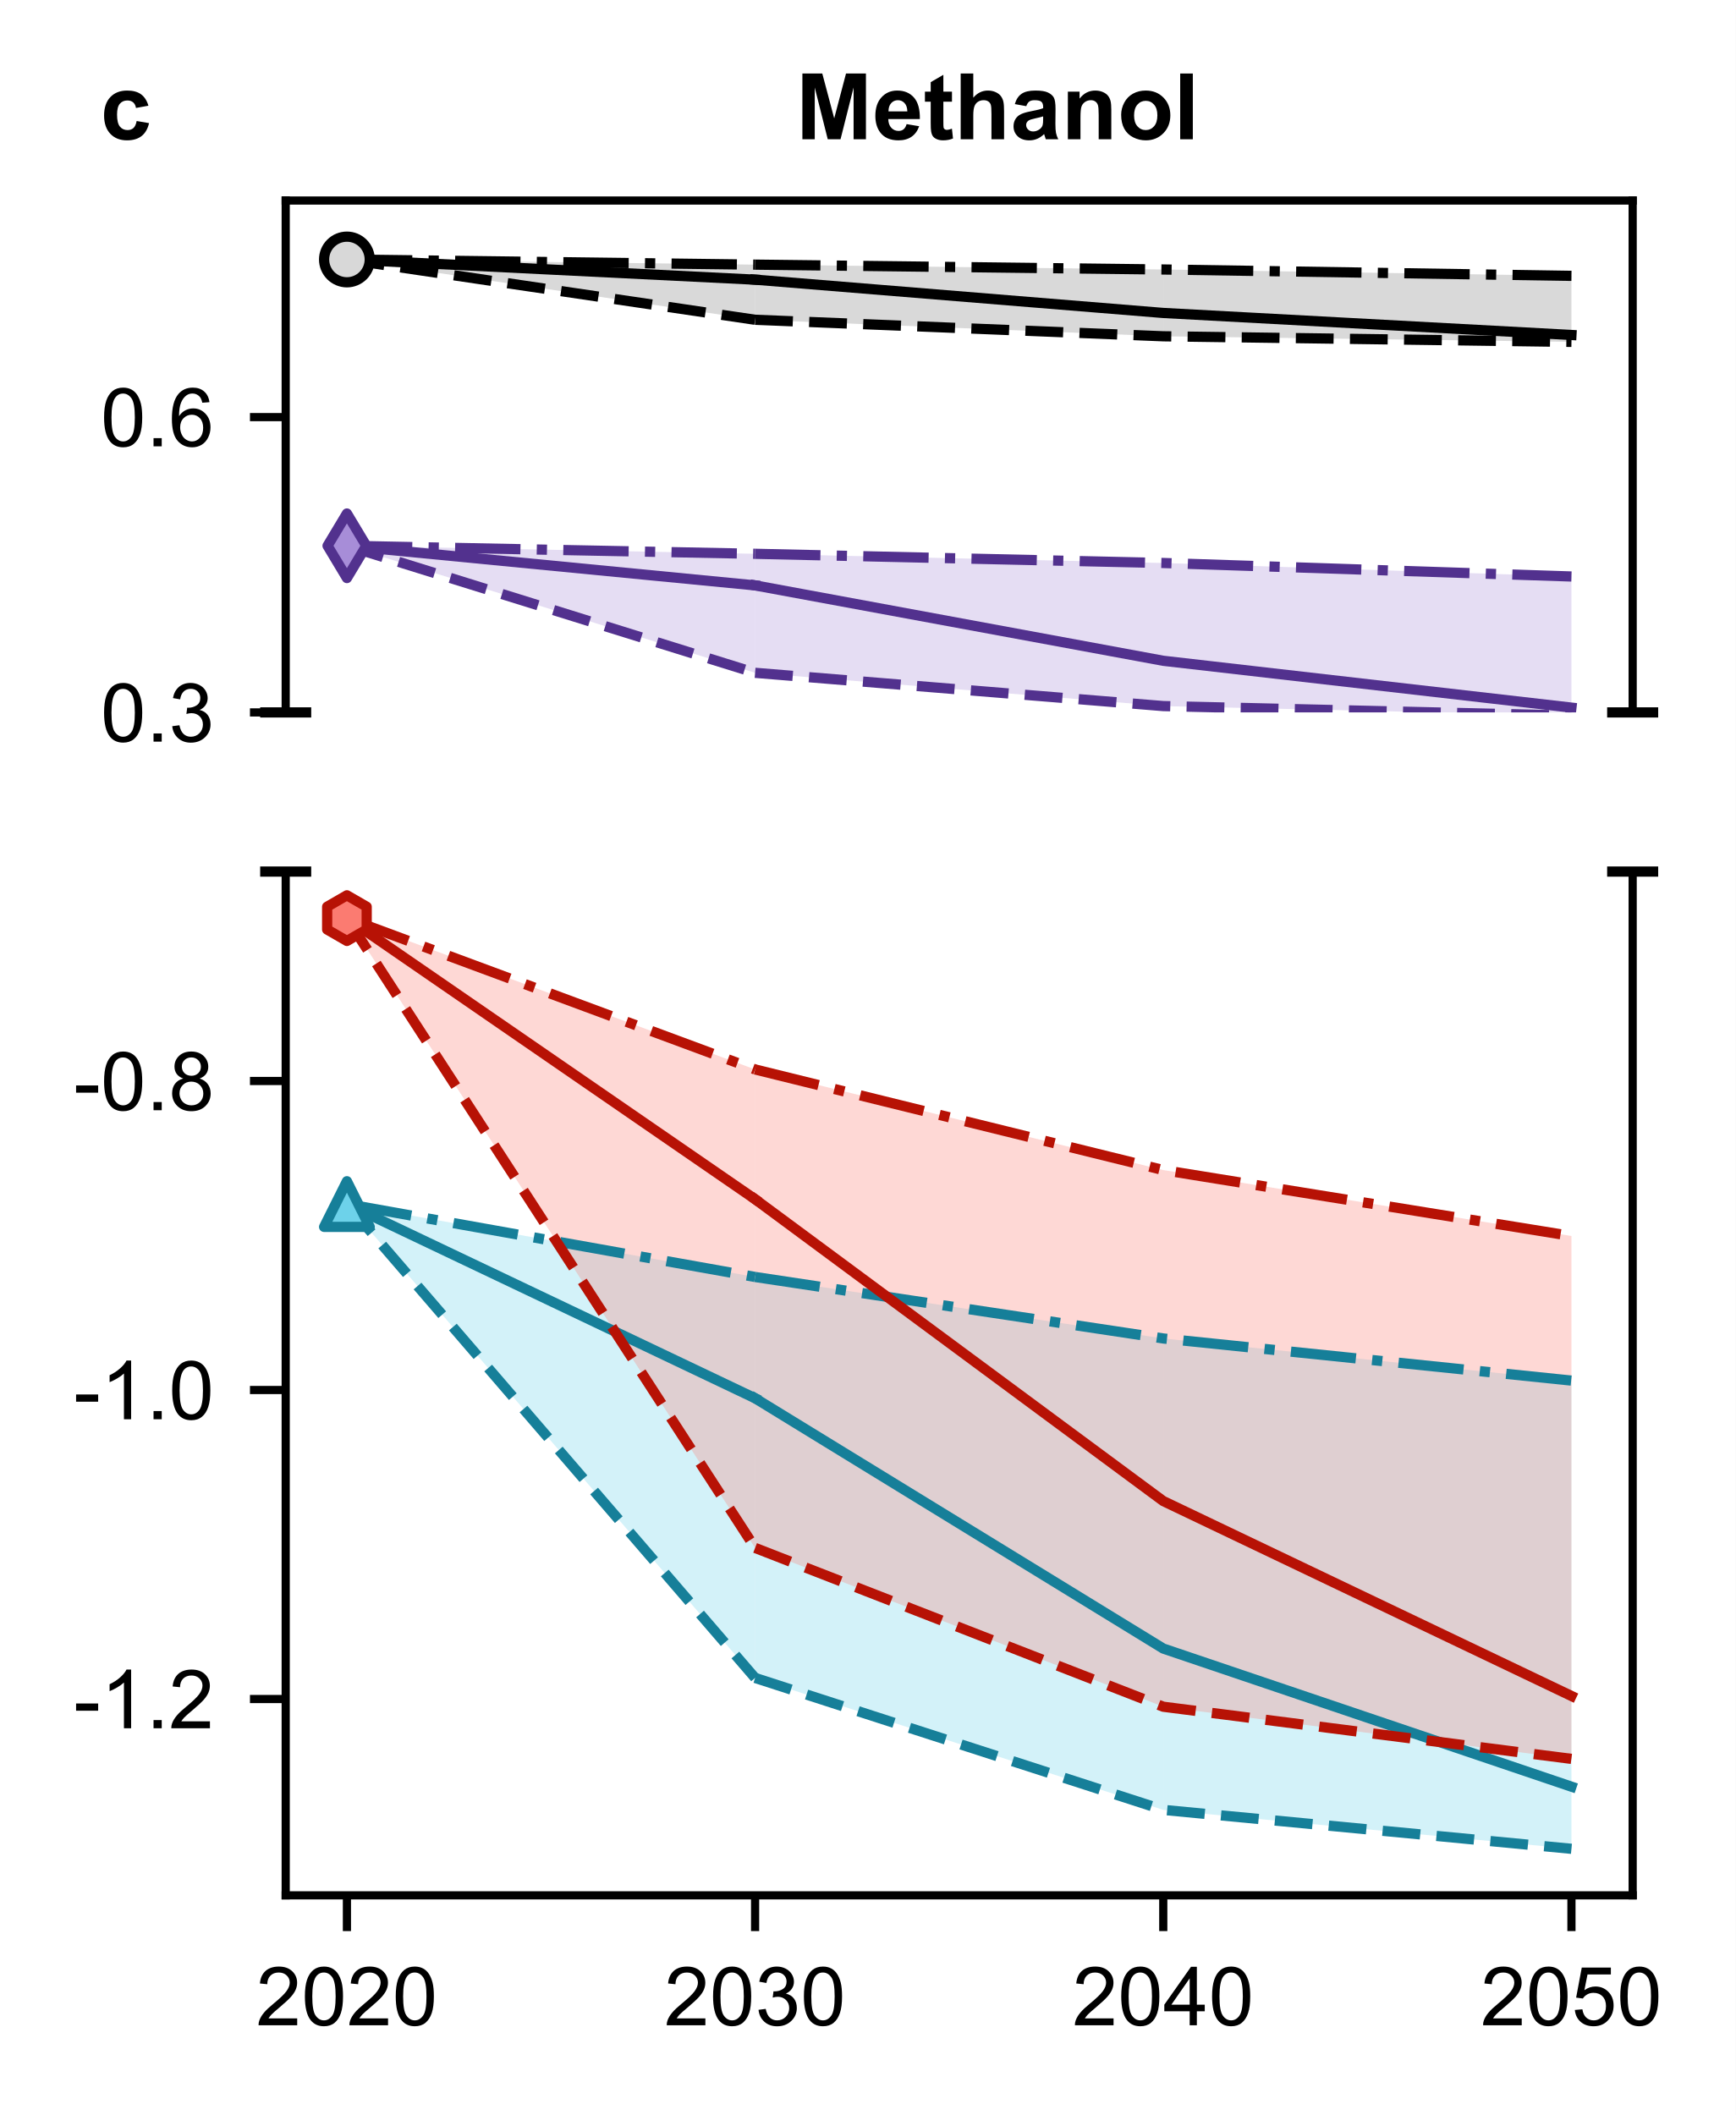
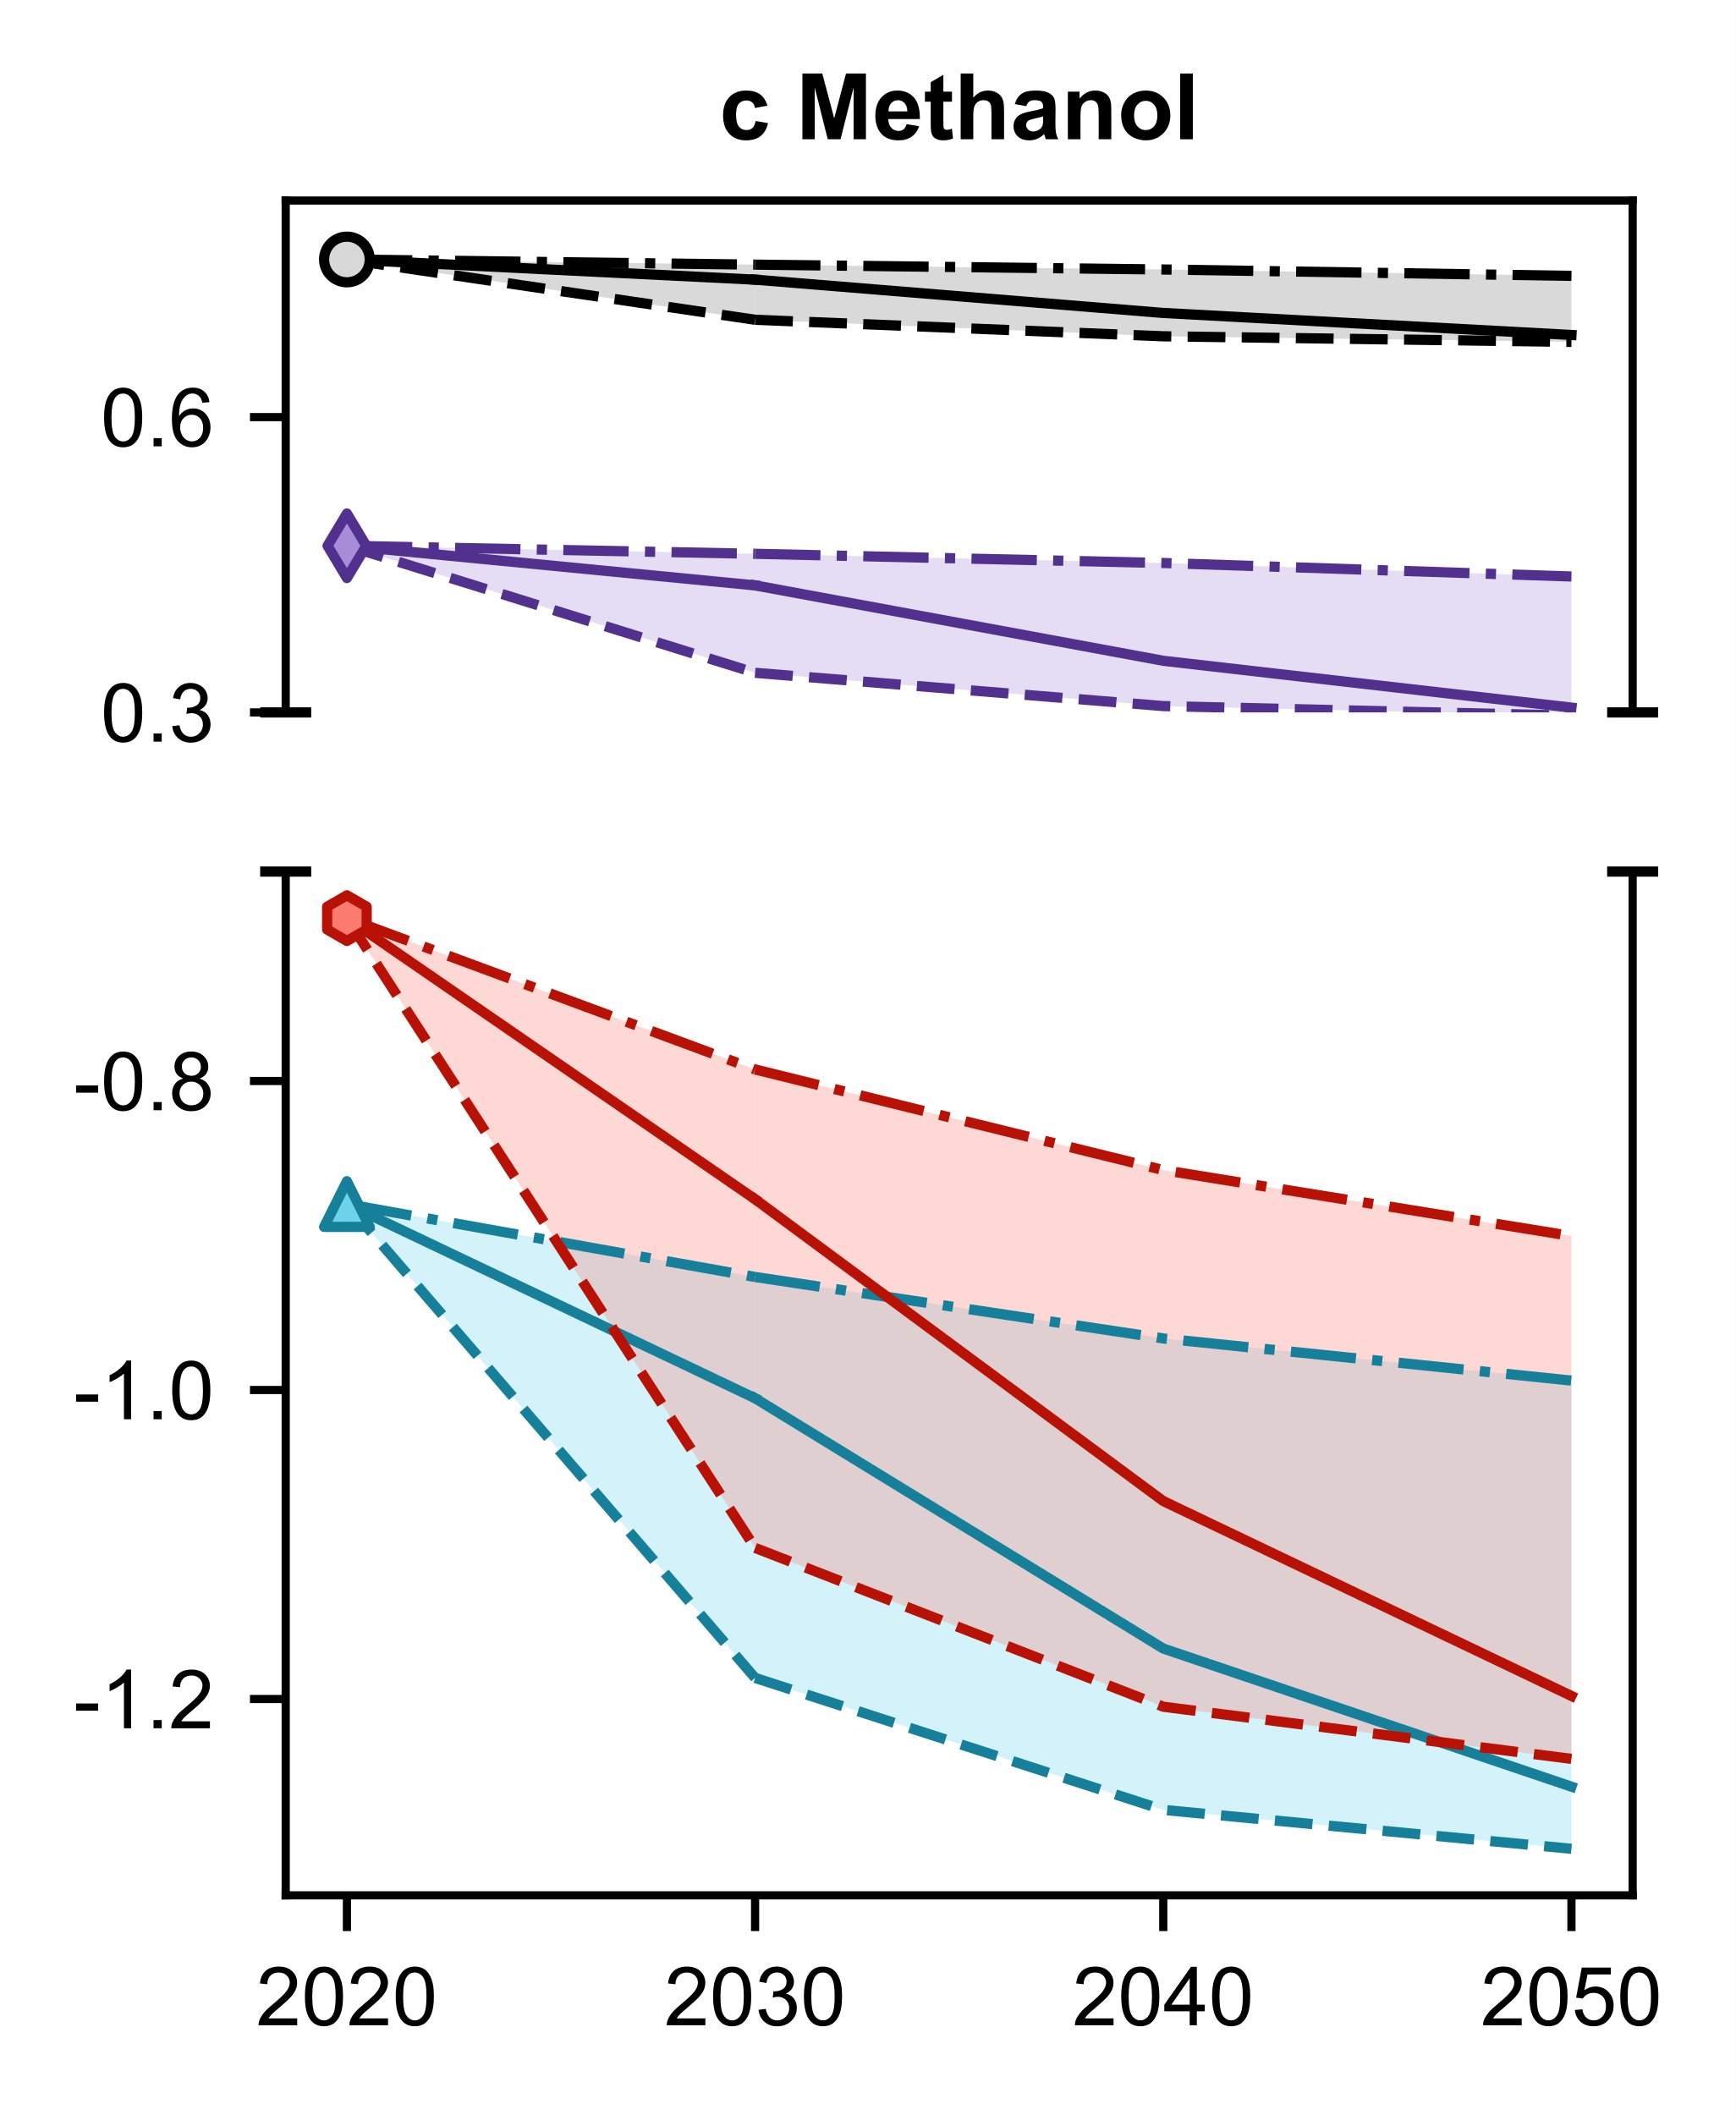
- <svg xmlns="http://www.w3.org/2000/svg" xmlns:xlink="http://www.w3.org/1999/xlink" width="170.022pt" height="207.167pt" viewBox="0 0 170.022 207.167" version="1.1" id="svg4672">
-   <defs id="defs4253">
-     <style type="text/css" id="style4251">*{stroke-linejoin: round; stroke-linecap: butt}</style>
+ <svg xmlns="http://www.w3.org/2000/svg" xmlns:xlink="http://www.w3.org/1999/xlink" width="170.022pt" height="207.167pt" viewBox="0 0 170.022 207.167" version="1.1">
+   <defs>
+     <style type="text/css">*{stroke-linejoin: round; stroke-linecap: butt}</style>
  </defs>
  <g id="figure_1">
    <g id="patch_1">
-       <path d="M 0 207.167  L 170.022 207.167  L 170.022 0  L 0 0  z " style="fill: #ffffff" id="path4255" />
+       <path d="M 0 207.167  L 170.022 207.167  L 170.022 0  L 0 0  z " style="fill: #ffffff" />
    </g>
    <g id="axes_1">
      <g id="patch_2">
-         <path d="M 27.984 69.781  L 159.921 69.781  L 159.921 19.642  L 27.984 19.642  z " style="fill: #ffffff" id="path4258" />
+         <path d="M 27.984 69.781  L 159.921 69.781  L 159.921 19.642  L 27.984 19.642  z " style="fill: #ffffff" />
      </g>
      <g id="patch_3">
-         <path d="M 33.981 25.416  L 73.962 31.322  L 73.962 25.921  z " clip-path="url(#p2c40d3bf01)" style="fill: #808080; opacity: 0.3" id="path4261" />
+         <path d="M 33.981 25.416  L 73.962 31.322  L 73.962 25.921  z " clip-path="url(#p95adf87320)" style="fill: #808080; opacity: 0.3" />
      </g>
      <g id="patch_4">
-         <path d="M 73.962 31.322  L 113.943 32.94  L 113.943 26.397  L 73.962 25.921  z " clip-path="url(#p2c40d3bf01)" style="fill: #808080; opacity: 0.3" id="path4264" />
+         <path d="M 73.962 31.322  L 113.943 32.94  L 113.943 26.397  L 73.962 25.921  z " clip-path="url(#p95adf87320)" style="fill: #808080; opacity: 0.3" />
      </g>
      <g id="patch_5">
-         <path d="M 113.943 32.94  L 153.924 33.489  L 153.924 27.02  L 113.943 26.397  z " clip-path="url(#p2c40d3bf01)" style="fill: #808080; opacity: 0.3" id="path4267" />
+         <path d="M 113.943 32.94  L 153.924 33.489  L 153.924 27.02  L 113.943 26.397  z " clip-path="url(#p95adf87320)" style="fill: #808080; opacity: 0.3" />
      </g>
      <g id="patch_6">
-         <path d="M 33.981 53.46  L 73.962 65.903  L 73.962 54.245  z " clip-path="url(#p2c40d3bf01)" style="fill: #a78dd8; opacity: 0.3" id="path4270" />
+         <path d="M 33.981 53.46  L 73.962 65.903  L 73.962 54.245  z " clip-path="url(#p95adf87320)" style="fill: #a78dd8; opacity: 0.3" />
      </g>
      <g id="patch_7">
-         <path d="M 73.962 65.903  L 113.943 69.161  L 113.943 55.146  L 73.962 54.245  z " clip-path="url(#p2c40d3bf01)" style="fill: #a78dd8; opacity: 0.3" id="path4273" />
+         <path d="M 73.962 65.903  L 113.943 69.161  L 113.943 55.146  L 73.962 54.245  z " clip-path="url(#p95adf87320)" style="fill: #a78dd8; opacity: 0.3" />
      </g>
      <g id="patch_8">
-         <path d="M 113.943 69.161  L 153.924 70.094  L 153.924 56.468  L 113.943 55.146  z " clip-path="url(#p2c40d3bf01)" style="fill: #a78dd8; opacity: 0.3" id="path4276" />
+         <path d="M 113.943 69.161  L 153.924 70.094  L 153.924 56.468  L 113.943 55.146  z " clip-path="url(#p95adf87320)" style="fill: #a78dd8; opacity: 0.3" />
      </g>
      <g id="line2d_1">
-         <path d="M 33.981 25.416  L 73.962 27.393  " clip-path="url(#p2c40d3bf01)" style="fill: none; stroke: #000000; stroke-linecap: square" id="path4279" />
+         <path d="M 33.981 25.416  L 73.962 27.393  " clip-path="url(#p95adf87320)" style="fill: none; stroke: #000000; stroke-linecap: square" />
      </g>
      <g id="line2d_2">
-         <path d="M 73.962 27.393  L 113.943 30.655  L 153.924 32.812  " clip-path="url(#p2c40d3bf01)" style="fill: none; stroke: #000000; stroke-linecap: square" id="path4282" />
+         <path d="M 73.962 27.393  L 113.943 30.655  L 153.924 32.812  " clip-path="url(#p95adf87320)" style="fill: none; stroke: #000000; stroke-linecap: square" />
      </g>
      <g id="line2d_3">
-         <path d="M 33.981 25.416  L 73.962 31.322  " clip-path="url(#p2c40d3bf01)" style="fill: none; stroke-dasharray: 3.7,1.6; stroke-dashoffset: 0; stroke: #000000" id="path4285" />
+         <path d="M 33.981 25.416  L 73.962 31.322  " clip-path="url(#p95adf87320)" style="fill: none; stroke-dasharray: 3.7,1.6; stroke-dashoffset: 0; stroke: #000000" />
      </g>
      <g id="line2d_4">
-         <path d="M 73.962 31.322  L 113.943 32.94  L 153.924 33.489  " clip-path="url(#p2c40d3bf01)" style="fill: none; stroke-dasharray: 3.7,1.6; stroke-dashoffset: 0; stroke: #000000" id="path4288" />
+         <path d="M 73.962 31.322  L 113.943 32.94  L 153.924 33.489  " clip-path="url(#p95adf87320)" style="fill: none; stroke-dasharray: 3.7,1.6; stroke-dashoffset: 0; stroke: #000000" />
      </g>
      <g id="line2d_5">
-         <path d="M 33.981 25.416  L 73.962 25.921  " clip-path="url(#p2c40d3bf01)" style="fill: none; stroke-dasharray: 6.4,1.6,1,1.6; stroke-dashoffset: 0; stroke: #000000" id="path4291" />
+         <path d="M 33.981 25.416  L 73.962 25.921  " clip-path="url(#p95adf87320)" style="fill: none; stroke-dasharray: 6.4,1.6,1,1.6; stroke-dashoffset: 0; stroke: #000000" />
      </g>
      <g id="line2d_6">
-         <path d="M 73.962 25.921  L 113.943 26.397  L 153.924 27.02  " clip-path="url(#p2c40d3bf01)" style="fill: none; stroke-dasharray: 6.4,1.6,1,1.6; stroke-dashoffset: 0; stroke: #000000" id="path4294" />
+         <path d="M 73.962 25.921  L 113.943 26.397  L 153.924 27.02  " clip-path="url(#p95adf87320)" style="fill: none; stroke-dasharray: 6.4,1.6,1,1.6; stroke-dashoffset: 0; stroke: #000000" />
      </g>
      <g id="line2d_7">
-         <path d="M 33.981 53.46  L 73.962 57.339  " clip-path="url(#p2c40d3bf01)" style="fill: none; stroke: #52318e; stroke-linecap: square" id="path4297" />
+         <path d="M 33.981 53.46  L 73.962 57.339  " clip-path="url(#p95adf87320)" style="fill: none; stroke: #52318e; stroke-linecap: square" />
      </g>
      <g id="line2d_8">
-         <path d="M 73.962 57.339  L 113.943 64.725  L 153.924 69.312  " clip-path="url(#p2c40d3bf01)" style="fill: none; stroke: #52318e; stroke-linecap: square" id="path4300" />
+         <path d="M 73.962 57.339  L 113.943 64.725  L 153.924 69.312  " clip-path="url(#p95adf87320)" style="fill: none; stroke: #52318e; stroke-linecap: square" />
      </g>
      <g id="line2d_9">
-         <path d="M 33.981 53.46  L 73.962 65.903  " clip-path="url(#p2c40d3bf01)" style="fill: none; stroke-dasharray: 3.7,1.6; stroke-dashoffset: 0; stroke: #52318e" id="path4303" />
+         <path d="M 33.981 53.46  L 73.962 65.903  " clip-path="url(#p95adf87320)" style="fill: none; stroke-dasharray: 3.7,1.6; stroke-dashoffset: 0; stroke: #52318e" />
      </g>
      <g id="line2d_10">
-         <path d="M 73.962 65.903  L 113.943 69.161  L 153.924 70.094  " clip-path="url(#p2c40d3bf01)" style="fill: none; stroke-dasharray: 3.7,1.6; stroke-dashoffset: 0; stroke: #52318e" id="path4306" />
+         <path d="M 73.962 65.903  L 113.943 69.161  L 153.924 70.094  " clip-path="url(#p95adf87320)" style="fill: none; stroke-dasharray: 3.7,1.6; stroke-dashoffset: 0; stroke: #52318e" />
      </g>
      <g id="line2d_11">
-         <path d="M 33.981 53.46  L 73.962 54.245  " clip-path="url(#p2c40d3bf01)" style="fill: none; stroke-dasharray: 6.4,1.6,1,1.6; stroke-dashoffset: 0; stroke: #52318e" id="path4309" />
+         <path d="M 33.981 53.46  L 73.962 54.245  " clip-path="url(#p95adf87320)" style="fill: none; stroke-dasharray: 6.4,1.6,1,1.6; stroke-dashoffset: 0; stroke: #52318e" />
      </g>
      <g id="line2d_12">
-         <path d="M 73.962 54.245  L 113.943 55.146  L 153.924 56.468  " clip-path="url(#p2c40d3bf01)" style="fill: none; stroke-dasharray: 6.4,1.6,1,1.6; stroke-dashoffset: 0; stroke: #52318e" id="path4312" />
+         <path d="M 73.962 54.245  L 113.943 55.146  L 153.924 56.468  " clip-path="url(#p95adf87320)" style="fill: none; stroke-dasharray: 6.4,1.6,1,1.6; stroke-dashoffset: 0; stroke: #52318e" />
      </g>
      <g id="matplotlib.axis_1">
        <g id="xtick_1" />
        <g id="xtick_2" />
        <g id="xtick_3" />
        <g id="xtick_4" />
      </g>
      <g id="matplotlib.axis_2">
        <g id="ytick_1">
          <g id="line2d_13">
-             <defs id="defs4321">
-               <path id="m964ded3828" d="M 0 0  L -3.5 0  " style="stroke: #000000; stroke-width: 0.8" />
+             <defs>
+               <path id="m7725436a33" d="M 0 0  L -3.5 0  " style="stroke: #000000; stroke-width: 0.8" />
            </defs>
-             <g id="g4325">
-               <use xlink:href="#m964ded3828" x="27.984" y="69.781" style="stroke: #000000; stroke-width: 0.8" id="use4323" />
+             <g>
+               <use xlink:href="#m7725436a33" x="27.984" y="69.781" style="stroke: #000000; stroke-width: 0.8" />
            </g>
          </g>
          <g id="text_1">
-             <g transform="translate(9.86375 72.64377) scale(0.08 -0.08)" id="g4339">
-               <defs id="defs4331">
+             <g transform="translate(9.86375 72.64377) scale(0.08 -0.08)">
+               <defs>
                <path id="ArialMT-30" d="M 266 2259  Q 266 3072 433 3567  Q 600 4063 929 4331  Q 1259 4600 1759 4600  Q 2128 4600 2406 4451  Q 2684 4303 2865 4023  Q 3047 3744 3150 3342  Q 3253 2941 3253 2259  Q 3253 1453 3087 958  Q 2922 463 2592 192  Q 2263 -78 1759 -78  Q 1097 -78 719 397  Q 266 969 266 2259  z M 844 2259  Q 844 1131 1108 757  Q 1372 384 1759 384  Q 2147 384 2411 759  Q 2675 1134 2675 2259  Q 2675 3391 2411 3762  Q 2147 4134 1753 4134  Q 1366 4134 1134 3806  Q 844 3388 844 2259  z " transform="scale(0.015625)" />
                <path id="ArialMT-2e" d="M 581 0  L 581 641  L 1222 641  L 1222 0  L 581 0  z " transform="scale(0.015625)" />
                <path id="ArialMT-33" d="M 269 1209  L 831 1284  Q 928 806 1161 595  Q 1394 384 1728 384  Q 2125 384 2398 659  Q 2672 934 2672 1341  Q 2672 1728 2419 1979  Q 2166 2231 1775 2231  Q 1616 2231 1378 2169  L 1441 2663  Q 1497 2656 1531 2656  Q 1891 2656 2178 2843  Q 2466 3031 2466 3422  Q 2466 3731 2256 3934  Q 2047 4138 1716 4138  Q 1388 4138 1169 3931  Q 950 3725 888 3313  L 325 3413  Q 428 3978 793 4289  Q 1159 4600 1703 4600  Q 2078 4600 2393 4439  Q 2709 4278 2876 4000  Q 3044 3722 3044 3409  Q 3044 3113 2884 2869  Q 2725 2625 2413 2481  Q 2819 2388 3044 2092  Q 3269 1797 3269 1353  Q 3269 753 2831 336  Q 2394 -81 1725 -81  Q 1122 -81 723 278  Q 325 638 269 1209  z " transform="scale(0.015625)" />
              </defs>
-               <use xlink:href="#ArialMT-30" id="use4333" />
-               <use xlink:href="#ArialMT-2e" x="55.615" id="use4335" />
-               <use xlink:href="#ArialMT-33" x="83.398" id="use4337" />
+               <use xlink:href="#ArialMT-30" />
+               <use xlink:href="#ArialMT-2e" x="55.615" />
+               <use xlink:href="#ArialMT-33" x="83.398" />
            </g>
          </g>
        </g>
        <g id="ytick_2">
          <g id="line2d_14">
-             <g id="g4345">
-               <use xlink:href="#m964ded3828" x="27.984" y="40.855" style="stroke: #000000; stroke-width: 0.8" id="use4343" />
+             <g>
+               <use xlink:href="#m7725436a33" x="27.984" y="40.855" style="stroke: #000000; stroke-width: 0.8" />
            </g>
          </g>
          <g id="text_2">
-             <g transform="translate(9.86375 43.71765) scale(0.08 -0.08)" id="g4357">
-               <defs id="defs4349">
+             <g transform="translate(9.86375 43.71765) scale(0.08 -0.08)">
+               <defs>
                <path id="ArialMT-36" d="M 3184 3459  L 2625 3416  Q 2550 3747 2413 3897  Q 2184 4138 1850 4138  Q 1581 4138 1378 3988  Q 1113 3794 959 3422  Q 806 3050 800 2363  Q 1003 2672 1297 2822  Q 1591 2972 1913 2972  Q 2475 2972 2870 2558  Q 3266 2144 3266 1488  Q 3266 1056 3080 686  Q 2894 316 2569 119  Q 2244 -78 1831 -78  Q 1128 -78 684 439  Q 241 956 241 2144  Q 241 3472 731 4075  Q 1159 4600 1884 4600  Q 2425 4600 2770 4297  Q 3116 3994 3184 3459  z M 888 1484  Q 888 1194 1011 928  Q 1134 663 1356 523  Q 1578 384 1822 384  Q 2178 384 2434 671  Q 2691 959 2691 1453  Q 2691 1928 2437 2201  Q 2184 2475 1800 2475  Q 1419 2475 1153 2201  Q 888 1928 888 1484  z " transform="scale(0.015625)" />
              </defs>
-               <use xlink:href="#ArialMT-30" id="use4351" />
-               <use xlink:href="#ArialMT-2e" x="55.615" id="use4353" />
-               <use xlink:href="#ArialMT-36" x="83.398" id="use4355" />
+               <use xlink:href="#ArialMT-30" />
+               <use xlink:href="#ArialMT-2e" x="55.615" />
+               <use xlink:href="#ArialMT-36" x="83.398" />
            </g>
          </g>
        </g>
      </g>
      <g id="PathCollection_1">
-         <defs id="defs4363">
-           <path id="m9ffb7b4da7" d="M 0 2.236  C 0.593 2.236 1.162 2 1.581 1.581  C 2 1.162 2.236 0.593 2.236 0  C 2.236 -0.593 2 -1.162 1.581 -1.581  C 1.162 -2 0.593 -2.236 0 -2.236  C -0.593 -2.236 -1.162 -2 -1.581 -1.581  C -2 -1.162 -2.236 -0.593 -2.236 0  C -2.236 0.593 -2 1.162 -1.581 1.581  C -1.162 2 -0.593 2.236 0 2.236  z " style="stroke: #000000" />
+         <defs>
+           <path id="m41f2a3766a" d="M 0 2.236  C 0.593 2.236 1.162 2 1.581 1.581  C 2 1.162 2.236 0.593 2.236 0  C 2.236 -0.593 2 -1.162 1.581 -1.581  C 1.162 -2 0.593 -2.236 0 -2.236  C -0.593 -2.236 -1.162 -2 -1.581 -1.581  C -2 -1.162 -2.236 -0.593 -2.236 0  C -2.236 0.593 -2 1.162 -1.581 1.581  C -1.162 2 -0.593 2.236 0 2.236  z " style="stroke: #000000" />
        </defs>
-         <g clip-path="url(#p2c40d3bf01)" id="g4367">
-           <use xlink:href="#m9ffb7b4da7" x="33.981" y="25.416" style="fill: #d8d8d8; stroke: #000000" id="use4365" />
+         <g clip-path="url(#p95adf87320)">
+           <use xlink:href="#m41f2a3766a" x="33.981" y="25.416" style="fill: #d8d8d8; stroke: #000000" />
        </g>
      </g>
      <g id="PathCollection_2">
-         <defs id="defs4371">
-           <path id="m17ffc52e78" d="M -0 3.162  L 1.897 0  L 0 -3.162  L -1.897 -0  z " style="stroke: #52318e" />
+         <defs>
+           <path id="m5f53886e01" d="M -0 3.162  L 1.897 0  L 0 -3.162  L -1.897 -0  z " style="stroke: #52318e" />
        </defs>
-         <g clip-path="url(#p2c40d3bf01)" id="g4375">
-           <use xlink:href="#m17ffc52e78" x="33.981" y="53.46" style="fill: #a78dd8; stroke: #52318e" id="use4373" />
+         <g clip-path="url(#p95adf87320)">
+           <use xlink:href="#m5f53886e01" x="33.981" y="53.46" style="fill: #a78dd8; stroke: #52318e" />
        </g>
      </g>
      <g id="line2d_15">
-         <defs id="defs4379">
-           <path id="m1d3d989475" d="M -2.5 0  L 2.5 0  " style="stroke: #000000" />
+         <defs>
+           <path id="m4922ea6142" d="M -2.5 0  L 2.5 0  " style="stroke: #000000" />
        </defs>
-         <g id="g4385">
-           <use xlink:href="#m1d3d989475" x="27.984" y="69.781" style="stroke: #000000" id="use4381" />
-           <use xlink:href="#m1d3d989475" x="159.921" y="69.781" style="stroke: #000000" id="use4383" />
+         <g>
+           <use xlink:href="#m4922ea6142" x="27.984" y="69.781" style="stroke: #000000" />
+           <use xlink:href="#m4922ea6142" x="159.921" y="69.781" style="stroke: #000000" />
        </g>
      </g>
      <g id="patch_9">
-         <path d="M 27.984 69.781  L 27.984 19.642  " style="fill: none; stroke: #000000; stroke-width: 0.8; stroke-linejoin: miter; stroke-linecap: square" id="path4388" />
+         <path d="M 27.984 69.781  L 27.984 19.642  " style="fill: none; stroke: #000000; stroke-width: 0.8; stroke-linejoin: miter; stroke-linecap: square" />
      </g>
      <g id="patch_10">
-         <path d="M 159.921 69.781  L 159.921 19.642  " style="fill: none; stroke: #000000; stroke-width: 0.8; stroke-linejoin: miter; stroke-linecap: square" id="path4391" />
+         <path d="M 159.921 69.781  L 159.921 19.642  " style="fill: none; stroke: #000000; stroke-width: 0.8; stroke-linejoin: miter; stroke-linecap: square" />
      </g>
      <g id="patch_11">
-         <path d="M 27.984 19.642  L 159.921 19.642  " style="fill: none; stroke: #000000; stroke-width: 0.8; stroke-linejoin: miter; stroke-linecap: square" id="path4394" />
+         <path d="M 27.984 19.642  L 159.921 19.642  " style="fill: none; stroke: #000000; stroke-width: 0.8; stroke-linejoin: miter; stroke-linecap: square" />
      </g>
      <g id="text_3">
-         <g transform="translate(70.45277 13.64203) scale(0.09 -0.09)" id="g4429">
-           <defs id="defs4407">
+         <g transform="translate(70.45277 13.64203) scale(0.09 -0.09)">
+           <defs>
            <path id="Arial-BoldMT-63" d="M 3353 2338  L 2488 2181  Q 2444 2441 2289 2572  Q 2134 2703 1888 2703  Q 1559 2703 1364 2476  Q 1169 2250 1169 1719  Q 1169 1128 1367 884  Q 1566 641 1900 641  Q 2150 641 2309 783  Q 2469 925 2534 1272  L 3397 1125  Q 3263 531 2881 228  Q 2500 -75 1859 -75  Q 1131 -75 698 384  Q 266 844 266 1656  Q 266 2478 700 2936  Q 1134 3394 1875 3394  Q 2481 3394 2839 3133  Q 3197 2872 3353 2338  z " transform="scale(0.015625)" />
            <path id="Arial-BoldMT-20" transform="scale(0.015625)" />
            <path id="Arial-BoldMT-4d" d="M 453 0  L 453 4581  L 1838 4581  L 2669 1456  L 3491 4581  L 4878 4581  L 4878 0  L 4019 0  L 4019 3606  L 3109 0  L 2219 0  L 1313 3606  L 1313 0  L 453 0  z " transform="scale(0.015625)" />
            <path id="Arial-BoldMT-65" d="M 2381 1056  L 3256 909  Q 3088 428 2723 176  Q 2359 -75 1813 -75  Q 947 -75 531 491  Q 203 944 203 1634  Q 203 2459 634 2926  Q 1066 3394 1725 3394  Q 2466 3394 2894 2905  Q 3322 2416 3303 1406  L 1103 1406  Q 1113 1016 1316 798  Q 1519 581 1822 581  Q 2028 581 2168 693  Q 2309 806 2381 1056  z M 2431 1944  Q 2422 2325 2234 2523  Q 2047 2722 1778 2722  Q 1491 2722 1303 2513  Q 1116 2303 1119 1944  L 2431 1944  z " transform="scale(0.015625)" />
            <path id="Arial-BoldMT-74" d="M 1981 3319  L 1981 2619  L 1381 2619  L 1381 1281  Q 1381 875 1398 808  Q 1416 741 1477 697  Q 1538 653 1625 653  Q 1747 653 1978 738  L 2053 56  Q 1747 -75 1359 -75  Q 1122 -75 931 4  Q 741 84 652 211  Q 563 338 528 553  Q 500 706 500 1172  L 500 2619  L 97 2619  L 97 3319  L 500 3319  L 500 3978  L 1381 4491  L 1381 3319  L 1981 3319  z " transform="scale(0.015625)" />
            <path id="Arial-BoldMT-68" d="M 1334 4581  L 1334 2897  Q 1759 3394 2350 3394  Q 2653 3394 2897 3281  Q 3141 3169 3264 2994  Q 3388 2819 3433 2606  Q 3478 2394 3478 1947  L 3478 0  L 2600 0  L 2600 1753  Q 2600 2275 2550 2415  Q 2500 2556 2373 2639  Q 2247 2722 2056 2722  Q 1838 2722 1666 2615  Q 1494 2509 1414 2295  Q 1334 2081 1334 1663  L 1334 0  L 456 0  L 456 4581  L 1334 4581  z " transform="scale(0.015625)" />
            <path id="Arial-BoldMT-61" d="M 1116 2306  L 319 2450  Q 453 2931 781 3162  Q 1109 3394 1756 3394  Q 2344 3394 2631 3255  Q 2919 3116 3036 2902  Q 3153 2688 3153 2116  L 3144 1091  Q 3144 653 3186 445  Q 3228 238 3344 0  L 2475 0  Q 2441 88 2391 259  Q 2369 338 2359 363  Q 2134 144 1878 34  Q 1622 -75 1331 -75  Q 819 -75 523 203  Q 228 481 228 906  Q 228 1188 362 1408  Q 497 1628 739 1745  Q 981 1863 1438 1950  Q 2053 2066 2291 2166  L 2291 2253  Q 2291 2506 2166 2614  Q 2041 2722 1694 2722  Q 1459 2722 1328 2630  Q 1197 2538 1116 2306  z M 2291 1594  Q 2122 1538 1756 1459  Q 1391 1381 1278 1306  Q 1106 1184 1106 997  Q 1106 813 1243 678  Q 1381 544 1594 544  Q 1831 544 2047 700  Q 2206 819 2256 991  Q 2291 1103 2291 1419  L 2291 1594  z " transform="scale(0.015625)" />
            <path id="Arial-BoldMT-6e" d="M 3478 0  L 2600 0  L 2600 1694  Q 2600 2231 2544 2389  Q 2488 2547 2361 2634  Q 2234 2722 2056 2722  Q 1828 2722 1647 2597  Q 1466 2472 1398 2265  Q 1331 2059 1331 1503  L 1331 0  L 453 0  L 453 3319  L 1269 3319  L 1269 2831  Q 1703 3394 2363 3394  Q 2653 3394 2893 3289  Q 3134 3184 3257 3021  Q 3381 2859 3429 2653  Q 3478 2447 3478 2063  L 3478 0  z " transform="scale(0.015625)" />
            <path id="Arial-BoldMT-6f" d="M 256 1706  Q 256 2144 472 2553  Q 688 2963 1083 3178  Q 1478 3394 1966 3394  Q 2719 3394 3200 2905  Q 3681 2416 3681 1669  Q 3681 916 3195 420  Q 2709 -75 1972 -75  Q 1516 -75 1102 131  Q 688 338 472 736  Q 256 1134 256 1706  z M 1156 1659  Q 1156 1166 1390 903  Q 1625 641 1969 641  Q 2313 641 2545 903  Q 2778 1166 2778 1666  Q 2778 2153 2545 2415  Q 2313 2678 1969 2678  Q 1625 2678 1390 2415  Q 1156 2153 1156 1659  z " transform="scale(0.015625)" />
            <path id="Arial-BoldMT-6c" d="M 459 0  L 459 4581  L 1338 4581  L 1338 0  L 459 0  z " transform="scale(0.015625)" />
          </defs>
-           <use xlink:href="#Arial-BoldMT-63" id="use4409" transform="translate(-673.6759)" />
-           <use xlink:href="#Arial-BoldMT-20" x="55.615" id="use4411" />
-           <use xlink:href="#Arial-BoldMT-4d" x="83.398" id="use4413" />
-           <use xlink:href="#Arial-BoldMT-65" x="166.699" id="use4415" />
-           <use xlink:href="#Arial-BoldMT-74" x="222.314" id="use4417" />
-           <use xlink:href="#Arial-BoldMT-68" x="255.615" id="use4419" />
-           <use xlink:href="#Arial-BoldMT-61" x="316.699" id="use4421" />
-           <use xlink:href="#Arial-BoldMT-6e" x="372.314" id="use4423" />
-           <use xlink:href="#Arial-BoldMT-6f" x="433.398" id="use4425" />
-           <use xlink:href="#Arial-BoldMT-6c" x="494.482" id="use4427" />
+           <use xlink:href="#Arial-BoldMT-63" />
+           <use xlink:href="#Arial-BoldMT-20" x="55.615" />
+           <use xlink:href="#Arial-BoldMT-4d" x="83.398" />
+           <use xlink:href="#Arial-BoldMT-65" x="166.699" />
+           <use xlink:href="#Arial-BoldMT-74" x="222.314" />
+           <use xlink:href="#Arial-BoldMT-68" x="255.615" />
+           <use xlink:href="#Arial-BoldMT-61" x="316.699" />
+           <use xlink:href="#Arial-BoldMT-6e" x="372.314" />
+           <use xlink:href="#Arial-BoldMT-6f" x="433.398" />
+           <use xlink:href="#Arial-BoldMT-6c" x="494.482" />
        </g>
      </g>
    </g>
    <g id="axes_2">
      <g id="patch_12">
-         <path d="M 27.984 185.651  L 159.921 185.651  L 159.921 85.374  L 27.984 85.374  z " style="fill: #ffffff" id="path4433" />
+         <path d="M 27.984 185.651  L 159.921 185.651  L 159.921 85.374  L 27.984 85.374  z " style="fill: #ffffff" />
      </g>
      <g id="patch_13">
-         <path d="M 33.981 117.939  L 73.962 164.354  L 73.962 125.081  z " clip-path="url(#p329106e39e)" style="fill: #6dd2ea; opacity: 0.3" id="path4436" />
+         <path d="M 33.981 117.939  L 73.962 164.354  L 73.962 125.081  z " clip-path="url(#p30ca2aad51)" style="fill: #6dd2ea; opacity: 0.3" />
      </g>
      <g id="patch_14">
-         <path d="M 73.962 164.354  L 113.943 177.28  L 113.943 131.105  L 73.962 125.081  z " clip-path="url(#p329106e39e)" style="fill: #6dd2ea; opacity: 0.3" id="path4439" />
+         <path d="M 73.962 164.354  L 113.943 177.28  L 113.943 131.105  L 73.962 125.081  z " clip-path="url(#p30ca2aad51)" style="fill: #6dd2ea; opacity: 0.3" />
      </g>
      <g id="patch_15">
-         <path d="M 113.943 177.28  L 153.924 181.093  L 153.924 135.231  L 113.943 131.105  z " clip-path="url(#p329106e39e)" style="fill: #6dd2ea; opacity: 0.3" id="path4442" />
+         <path d="M 113.943 177.28  L 153.924 181.093  L 153.924 135.231  L 113.943 131.105  z " clip-path="url(#p30ca2aad51)" style="fill: #6dd2ea; opacity: 0.3" />
      </g>
      <g id="patch_16">
-         <path d="M 33.981 89.932  L 73.962 151.62  L 73.962 104.754  z " clip-path="url(#p329106e39e)" style="fill: #fb7b71; opacity: 0.3" id="path4445" />
+         <path d="M 33.981 89.932  L 73.962 151.62  L 73.962 104.754  z " clip-path="url(#p30ca2aad51)" style="fill: #fb7b71; opacity: 0.3" />
      </g>
      <g id="patch_17">
-         <path d="M 73.962 151.62  L 113.943 167.176  L 113.943 114.609  L 73.962 104.754  z " clip-path="url(#p329106e39e)" style="fill: #fb7b71; opacity: 0.3" id="path4448" />
+         <path d="M 73.962 151.62  L 113.943 167.176  L 113.943 114.609  L 73.962 104.754  z " clip-path="url(#p30ca2aad51)" style="fill: #fb7b71; opacity: 0.3" />
      </g>
      <g id="patch_18">
-         <path d="M 113.943 167.176  L 153.924 172.285  L 153.924 121.069  L 113.943 114.609  z " clip-path="url(#p329106e39e)" style="fill: #fb7b71; opacity: 0.3" id="path4451" />
+         <path d="M 113.943 167.176  L 153.924 172.285  L 153.924 121.069  L 113.943 114.609  z " clip-path="url(#p30ca2aad51)" style="fill: #fb7b71; opacity: 0.3" />
      </g>
      <g id="line2d_16">
-         <path d="M 33.981 117.939  L 73.962 136.961  " clip-path="url(#p329106e39e)" style="fill: none; stroke: #167f99; stroke-linecap: square" id="path4454" />
+         <path d="M 33.981 117.939  L 73.962 136.961  " clip-path="url(#p30ca2aad51)" style="fill: none; stroke: #167f99; stroke-linecap: square" />
      </g>
      <g id="line2d_17">
-         <path d="M 73.962 136.961  L 113.943 161.478  L 153.924 175.007  " clip-path="url(#p329106e39e)" style="fill: none; stroke: #167f99; stroke-linecap: square" id="path4457" />
+         <path d="M 73.962 136.961  L 113.943 161.478  L 153.924 175.007  " clip-path="url(#p30ca2aad51)" style="fill: none; stroke: #167f99; stroke-linecap: square" />
      </g>
      <g id="line2d_18">
-         <path d="M 33.981 117.939  L 73.962 164.354  " clip-path="url(#p329106e39e)" style="fill: none; stroke-dasharray: 3.7,1.6; stroke-dashoffset: 0; stroke: #167f99" id="path4460" />
+         <path d="M 33.981 117.939  L 73.962 164.354  " clip-path="url(#p30ca2aad51)" style="fill: none; stroke-dasharray: 3.7,1.6; stroke-dashoffset: 0; stroke: #167f99" />
      </g>
      <g id="line2d_19">
-         <path d="M 73.962 164.354  L 113.943 177.28  L 153.924 181.093  " clip-path="url(#p329106e39e)" style="fill: none; stroke-dasharray: 3.7,1.6; stroke-dashoffset: 0; stroke: #167f99" id="path4463" />
+         <path d="M 73.962 164.354  L 113.943 177.28  L 153.924 181.093  " clip-path="url(#p30ca2aad51)" style="fill: none; stroke-dasharray: 3.7,1.6; stroke-dashoffset: 0; stroke: #167f99" />
      </g>
      <g id="line2d_20">
-         <path d="M 33.981 117.939  L 73.962 125.081  " clip-path="url(#p329106e39e)" style="fill: none; stroke-dasharray: 6.4,1.6,1,1.6; stroke-dashoffset: 0; stroke: #167f99" id="path4466" />
+         <path d="M 33.981 117.939  L 73.962 125.081  " clip-path="url(#p30ca2aad51)" style="fill: none; stroke-dasharray: 6.4,1.6,1,1.6; stroke-dashoffset: 0; stroke: #167f99" />
      </g>
      <g id="line2d_21">
-         <path d="M 73.962 125.081  L 113.943 131.105  L 153.924 135.231  " clip-path="url(#p329106e39e)" style="fill: none; stroke-dasharray: 6.4,1.6,1,1.6; stroke-dashoffset: 0; stroke: #167f99" id="path4469" />
+         <path d="M 73.962 125.081  L 113.943 131.105  L 153.924 135.231  " clip-path="url(#p30ca2aad51)" style="fill: none; stroke-dasharray: 6.4,1.6,1,1.6; stroke-dashoffset: 0; stroke: #167f99" />
      </g>
      <g id="line2d_22">
-         <path d="M 33.981 89.932  L 73.962 117.465  " clip-path="url(#p329106e39e)" style="fill: none; stroke: #b71205; stroke-linecap: square" id="path4472" />
+         <path d="M 33.981 89.932  L 73.962 117.465  " clip-path="url(#p30ca2aad51)" style="fill: none; stroke: #b71205; stroke-linecap: square" />
      </g>
      <g id="line2d_23">
-         <path d="M 73.962 117.465  L 113.943 147.032  L 153.924 166.122  " clip-path="url(#p329106e39e)" style="fill: none; stroke: #b71205; stroke-linecap: square" id="path4475" />
+         <path d="M 73.962 117.465  L 113.943 147.032  L 153.924 166.122  " clip-path="url(#p30ca2aad51)" style="fill: none; stroke: #b71205; stroke-linecap: square" />
      </g>
      <g id="line2d_24">
-         <path d="M 33.981 89.932  L 73.962 151.62  " clip-path="url(#p329106e39e)" style="fill: none; stroke-dasharray: 3.7,1.6; stroke-dashoffset: 0; stroke: #b71205" id="path4478" />
+         <path d="M 33.981 89.932  L 73.962 151.62  " clip-path="url(#p30ca2aad51)" style="fill: none; stroke-dasharray: 3.7,1.6; stroke-dashoffset: 0; stroke: #b71205" />
      </g>
      <g id="line2d_25">
-         <path d="M 73.962 151.62  L 113.943 167.176  L 153.924 172.285  " clip-path="url(#p329106e39e)" style="fill: none; stroke-dasharray: 3.7,1.6; stroke-dashoffset: 0; stroke: #b71205" id="path4481" />
+         <path d="M 73.962 151.62  L 113.943 167.176  L 153.924 172.285  " clip-path="url(#p30ca2aad51)" style="fill: none; stroke-dasharray: 3.7,1.6; stroke-dashoffset: 0; stroke: #b71205" />
      </g>
      <g id="line2d_26">
-         <path d="M 33.981 89.932  L 73.962 104.754  " clip-path="url(#p329106e39e)" style="fill: none; stroke-dasharray: 6.4,1.6,1,1.6; stroke-dashoffset: 0; stroke: #b71205" id="path4484" />
+         <path d="M 33.981 89.932  L 73.962 104.754  " clip-path="url(#p30ca2aad51)" style="fill: none; stroke-dasharray: 6.4,1.6,1,1.6; stroke-dashoffset: 0; stroke: #b71205" />
      </g>
      <g id="line2d_27">
-         <path d="M 73.962 104.754  L 113.943 114.609  L 153.924 121.069  " clip-path="url(#p329106e39e)" style="fill: none; stroke-dasharray: 6.4,1.6,1,1.6; stroke-dashoffset: 0; stroke: #b71205" id="path4487" />
+         <path d="M 73.962 104.754  L 113.943 114.609  L 153.924 121.069  " clip-path="url(#p30ca2aad51)" style="fill: none; stroke-dasharray: 6.4,1.6,1,1.6; stroke-dashoffset: 0; stroke: #b71205" />
      </g>
      <g id="matplotlib.axis_3">
        <g id="xtick_5">
          <g id="line2d_28">
-             <defs id="defs4491">
-               <path id="mf68c3027c1" d="M 0 0  L 0 3.5  " style="stroke: #000000; stroke-width: 0.8" />
+             <defs>
+               <path id="m70e66877a4" d="M 0 0  L 0 3.5  " style="stroke: #000000; stroke-width: 0.8" />
            </defs>
-             <g id="g4495">
-               <use xlink:href="#mf68c3027c1" x="33.981" y="185.651" style="stroke: #000000; stroke-width: 0.8" id="use4493" />
+             <g>
+               <use xlink:href="#m70e66877a4" x="33.981" y="185.651" style="stroke: #000000; stroke-width: 0.8" />
            </g>
          </g>
          <g id="text_4">
-             <g transform="translate(25.08342 198.3773) scale(0.08 -0.08)" id="g4509">
-               <defs id="defs4499">
+             <g transform="translate(25.08342 198.3773) scale(0.08 -0.08)">
+               <defs>
                <path id="ArialMT-32" d="M 3222 541  L 3222 0  L 194 0  Q 188 203 259 391  Q 375 700 629 1000  Q 884 1300 1366 1694  Q 2113 2306 2375 2664  Q 2638 3022 2638 3341  Q 2638 3675 2398 3904  Q 2159 4134 1775 4134  Q 1369 4134 1125 3890  Q 881 3647 878 3216  L 300 3275  Q 359 3922 746 4261  Q 1134 4600 1788 4600  Q 2447 4600 2831 4234  Q 3216 3869 3216 3328  Q 3216 3053 3103 2787  Q 2991 2522 2730 2228  Q 2469 1934 1863 1422  Q 1356 997 1212 845  Q 1069 694 975 541  L 3222 541  z " transform="scale(0.015625)" />
              </defs>
-               <use xlink:href="#ArialMT-32" id="use4501" />
-               <use xlink:href="#ArialMT-30" x="55.615" id="use4503" />
-               <use xlink:href="#ArialMT-32" x="111.23" id="use4505" />
-               <use xlink:href="#ArialMT-30" x="166.846" id="use4507" />
+               <use xlink:href="#ArialMT-32" />
+               <use xlink:href="#ArialMT-30" x="55.615" />
+               <use xlink:href="#ArialMT-32" x="111.23" />
+               <use xlink:href="#ArialMT-30" x="166.846" />
            </g>
          </g>
        </g>
        <g id="xtick_6">
          <g id="line2d_29">
-             <g id="g4515">
-               <use xlink:href="#mf68c3027c1" x="73.962" y="185.651" style="stroke: #000000; stroke-width: 0.8" id="use4513" />
+             <g>
+               <use xlink:href="#m70e66877a4" x="73.962" y="185.651" style="stroke: #000000; stroke-width: 0.8" />
            </g>
          </g>
          <g id="text_5">
-             <g transform="translate(65.06455 198.3773) scale(0.08 -0.08)" id="g4526">
-               <use xlink:href="#ArialMT-32" id="use4518" />
-               <use xlink:href="#ArialMT-30" x="55.615" id="use4520" />
-               <use xlink:href="#ArialMT-33" x="111.23" id="use4522" />
-               <use xlink:href="#ArialMT-30" x="166.846" id="use4524" />
+             <g transform="translate(65.06455 198.3773) scale(0.08 -0.08)">
+               <use xlink:href="#ArialMT-32" />
+               <use xlink:href="#ArialMT-30" x="55.615" />
+               <use xlink:href="#ArialMT-33" x="111.23" />
+               <use xlink:href="#ArialMT-30" x="166.846" />
            </g>
          </g>
        </g>
        <g id="xtick_7">
          <g id="line2d_30">
-             <g id="g4532">
-               <use xlink:href="#mf68c3027c1" x="113.943" y="185.651" style="stroke: #000000; stroke-width: 0.8" id="use4530" />
+             <g>
+               <use xlink:href="#m70e66877a4" x="113.943" y="185.651" style="stroke: #000000; stroke-width: 0.8" />
            </g>
          </g>
          <g id="text_6">
-             <g transform="translate(105.0457 198.3773) scale(0.08 -0.08)" id="g4546">
-               <defs id="defs4536">
+             <g transform="translate(105.0457 198.3773) scale(0.08 -0.08)">
+               <defs>
                <path id="ArialMT-34" d="M 2069 0  L 2069 1097  L 81 1097  L 81 1613  L 2172 4581  L 2631 4581  L 2631 1613  L 3250 1613  L 3250 1097  L 2631 1097  L 2631 0  L 2069 0  z M 2069 1613  L 2069 3678  L 634 1613  L 2069 1613  z " transform="scale(0.015625)" />
              </defs>
-               <use xlink:href="#ArialMT-32" id="use4538" />
-               <use xlink:href="#ArialMT-30" x="55.615" id="use4540" />
-               <use xlink:href="#ArialMT-34" x="111.23" id="use4542" />
-               <use xlink:href="#ArialMT-30" x="166.846" id="use4544" />
+               <use xlink:href="#ArialMT-32" />
+               <use xlink:href="#ArialMT-30" x="55.615" />
+               <use xlink:href="#ArialMT-34" x="111.23" />
+               <use xlink:href="#ArialMT-30" x="166.846" />
            </g>
          </g>
        </g>
        <g id="xtick_8">
          <g id="line2d_31">
-             <g id="g4552">
-               <use xlink:href="#mf68c3027c1" x="153.924" y="185.651" style="stroke: #000000; stroke-width: 0.8" id="use4550" />
+             <g>
+               <use xlink:href="#m70e66877a4" x="153.924" y="185.651" style="stroke: #000000; stroke-width: 0.8" />
            </g>
          </g>
          <g id="text_7">
-             <g transform="translate(145.0268 198.3773) scale(0.08 -0.08)" id="g4566">
-               <defs id="defs4556">
+             <g transform="translate(145.0268 198.3773) scale(0.08 -0.08)">
+               <defs>
                <path id="ArialMT-35" d="M 266 1200  L 856 1250  Q 922 819 1161 601  Q 1400 384 1738 384  Q 2144 384 2425 690  Q 2706 997 2706 1503  Q 2706 1984 2436 2262  Q 2166 2541 1728 2541  Q 1456 2541 1237 2417  Q 1019 2294 894 2097  L 366 2166  L 809 4519  L 3088 4519  L 3088 3981  L 1259 3981  L 1013 2750  Q 1425 3038 1878 3038  Q 2478 3038 2890 2622  Q 3303 2206 3303 1553  Q 3303 931 2941 478  Q 2500 -78 1738 -78  Q 1113 -78 717 272  Q 322 622 266 1200  z " transform="scale(0.015625)" />
              </defs>
-               <use xlink:href="#ArialMT-32" id="use4558" />
-               <use xlink:href="#ArialMT-30" x="55.615" id="use4560" />
-               <use xlink:href="#ArialMT-35" x="111.23" id="use4562" />
-               <use xlink:href="#ArialMT-30" x="166.846" id="use4564" />
+               <use xlink:href="#ArialMT-32" />
+               <use xlink:href="#ArialMT-30" x="55.615" />
+               <use xlink:href="#ArialMT-35" x="111.23" />
+               <use xlink:href="#ArialMT-30" x="166.846" />
            </g>
          </g>
        </g>
      </g>
      <g id="matplotlib.axis_4">
        <g id="ytick_3">
          <g id="line2d_32">
-             <g id="g4573">
-               <use xlink:href="#m964ded3828" x="27.984" y="166.422" style="stroke: #000000; stroke-width: 0.8" id="use4571" />
+             <g>
+               <use xlink:href="#m7725436a33" x="27.984" y="166.422" style="stroke: #000000; stroke-width: 0.8" />
            </g>
          </g>
          <g id="text_8">
-             <g transform="translate(7.2 169.2853) scale(0.08 -0.08)" id="g4588">
-               <defs id="defs4578">
+             <g transform="translate(7.2 169.2853) scale(0.08 -0.08)">
+               <defs>
                <path id="ArialMT-2d" d="M 203 1375  L 203 1941  L 1931 1941  L 1931 1375  L 203 1375  z " transform="scale(0.015625)" />
                <path id="ArialMT-31" d="M 2384 0  L 1822 0  L 1822 3584  Q 1619 3391 1289 3197  Q 959 3003 697 2906  L 697 3450  Q 1169 3672 1522 3987  Q 1875 4303 2022 4600  L 2384 4600  L 2384 0  z " transform="scale(0.015625)" />
              </defs>
-               <use xlink:href="#ArialMT-2d" id="use4580" />
-               <use xlink:href="#ArialMT-31" x="33.301" id="use4582" />
-               <use xlink:href="#ArialMT-2e" x="88.916" id="use4584" />
-               <use xlink:href="#ArialMT-32" x="116.699" id="use4586" />
+               <use xlink:href="#ArialMT-2d" />
+               <use xlink:href="#ArialMT-31" x="33.301" />
+               <use xlink:href="#ArialMT-2e" x="88.916" />
+               <use xlink:href="#ArialMT-32" x="116.699" />
            </g>
          </g>
        </g>
        <g id="ytick_4">
          <g id="line2d_33">
-             <g id="g4594">
-               <use xlink:href="#m964ded3828" x="27.984" y="136.154" style="stroke: #000000; stroke-width: 0.8" id="use4592" />
+             <g>
+               <use xlink:href="#m7725436a33" x="27.984" y="136.154" style="stroke: #000000; stroke-width: 0.8" />
            </g>
          </g>
          <g id="text_9">
-             <g transform="translate(7.2 139.0167) scale(0.08 -0.08)" id="g4605">
-               <use xlink:href="#ArialMT-2d" id="use4597" />
-               <use xlink:href="#ArialMT-31" x="33.301" id="use4599" />
-               <use xlink:href="#ArialMT-2e" x="88.916" id="use4601" />
-               <use xlink:href="#ArialMT-30" x="116.699" id="use4603" />
+             <g transform="translate(7.2 139.0167) scale(0.08 -0.08)">
+               <use xlink:href="#ArialMT-2d" />
+               <use xlink:href="#ArialMT-31" x="33.301" />
+               <use xlink:href="#ArialMT-2e" x="88.916" />
+               <use xlink:href="#ArialMT-30" x="116.699" />
            </g>
          </g>
        </g>
        <g id="ytick_5">
          <g id="line2d_34">
-             <g id="g4611">
-               <use xlink:href="#m964ded3828" x="27.984" y="105.885" style="stroke: #000000; stroke-width: 0.8" id="use4609" />
+             <g>
+               <use xlink:href="#m7725436a33" x="27.984" y="105.885" style="stroke: #000000; stroke-width: 0.8" />
            </g>
          </g>
          <g id="text_10">
-             <g transform="translate(7.2 108.7482) scale(0.08 -0.08)" id="g4625">
-               <defs id="defs4615">
+             <g transform="translate(7.2 108.7482) scale(0.08 -0.08)">
+               <defs>
                <path id="ArialMT-38" d="M 1131 2484  Q 781 2613 612 2850  Q 444 3088 444 3419  Q 444 3919 803 4259  Q 1163 4600 1759 4600  Q 2359 4600 2725 4251  Q 3091 3903 3091 3403  Q 3091 3084 2923 2848  Q 2756 2613 2416 2484  Q 2838 2347 3058 2040  Q 3278 1734 3278 1309  Q 3278 722 2862 322  Q 2447 -78 1769 -78  Q 1091 -78 675 323  Q 259 725 259 1325  Q 259 1772 486 2073  Q 713 2375 1131 2484  z M 1019 3438  Q 1019 3113 1228 2906  Q 1438 2700 1772 2700  Q 2097 2700 2305 2904  Q 2513 3109 2513 3406  Q 2513 3716 2298 3927  Q 2084 4138 1766 4138  Q 1444 4138 1231 3931  Q 1019 3725 1019 3438  z M 838 1322  Q 838 1081 952 856  Q 1066 631 1291 507  Q 1516 384 1775 384  Q 2178 384 2440 643  Q 2703 903 2703 1303  Q 2703 1709 2433 1975  Q 2163 2241 1756 2241  Q 1359 2241 1098 1978  Q 838 1716 838 1322  z " transform="scale(0.015625)" />
              </defs>
-               <use xlink:href="#ArialMT-2d" id="use4617" />
-               <use xlink:href="#ArialMT-30" x="33.301" id="use4619" />
-               <use xlink:href="#ArialMT-2e" x="88.916" id="use4621" />
-               <use xlink:href="#ArialMT-38" x="116.699" id="use4623" />
+               <use xlink:href="#ArialMT-2d" />
+               <use xlink:href="#ArialMT-30" x="33.301" />
+               <use xlink:href="#ArialMT-2e" x="88.916" />
+               <use xlink:href="#ArialMT-38" x="116.699" />
            </g>
          </g>
        </g>
      </g>
      <g id="PathCollection_3">
-         <defs id="defs4631">
-           <path id="m9c522ffa79" d="M 0 -2.236  L -2.236 2.236  L 2.236 2.236  z " style="stroke: #167f99" />
+         <defs>
+           <path id="m25fd8ecf82" d="M 0 -2.236  L -2.236 2.236  L 2.236 2.236  z " style="stroke: #167f99" />
        </defs>
-         <g clip-path="url(#p329106e39e)" id="g4635">
-           <use xlink:href="#m9c522ffa79" x="33.981" y="117.939" style="fill: #6dd2ea; stroke: #167f99" id="use4633" />
+         <g clip-path="url(#p30ca2aad51)">
+           <use xlink:href="#m25fd8ecf82" x="33.981" y="117.939" style="fill: #6dd2ea; stroke: #167f99" />
        </g>
      </g>
      <g id="PathCollection_4">
-         <defs id="defs4639">
-           <path id="m596adfc701" d="M 0 -2.236  L -1.936 -1.118  L -1.936 1.118  L -0 2.236  L 1.936 1.118  L 1.936 -1.118  z " style="stroke: #b71205" />
+         <defs>
+           <path id="mb358eb97f3" d="M 0 -2.236  L -1.936 -1.118  L -1.936 1.118  L -0 2.236  L 1.936 1.118  L 1.936 -1.118  z " style="stroke: #b71205" />
        </defs>
-         <g clip-path="url(#p329106e39e)" id="g4643">
-           <use xlink:href="#m596adfc701" x="33.981" y="89.932" style="fill: #fb7b71; stroke: #b71205" id="use4641" />
+         <g clip-path="url(#p30ca2aad51)">
+           <use xlink:href="#mb358eb97f3" x="33.981" y="89.932" style="fill: #fb7b71; stroke: #b71205" />
        </g>
      </g>
      <g id="line2d_35">
-         <g id="g4650">
-           <use xlink:href="#m1d3d989475" x="27.984" y="85.374" style="stroke: #000000" id="use4646" />
-           <use xlink:href="#m1d3d989475" x="159.921" y="85.374" style="stroke: #000000" id="use4648" />
+         <g>
+           <use xlink:href="#m4922ea6142" x="27.984" y="85.374" style="stroke: #000000" />
+           <use xlink:href="#m4922ea6142" x="159.921" y="85.374" style="stroke: #000000" />
        </g>
      </g>
      <g id="patch_19">
-         <path d="M 27.984 185.651  L 27.984 85.374  " style="fill: none; stroke: #000000; stroke-width: 0.8; stroke-linejoin: miter; stroke-linecap: square" id="path4653" />
+         <path d="M 27.984 185.651  L 27.984 85.374  " style="fill: none; stroke: #000000; stroke-width: 0.8; stroke-linejoin: miter; stroke-linecap: square" />
      </g>
      <g id="patch_20">
-         <path d="M 159.921 185.651  L 159.921 85.374  " style="fill: none; stroke: #000000; stroke-width: 0.8; stroke-linejoin: miter; stroke-linecap: square" id="path4656" />
+         <path d="M 159.921 185.651  L 159.921 85.374  " style="fill: none; stroke: #000000; stroke-width: 0.8; stroke-linejoin: miter; stroke-linecap: square" />
      </g>
      <g id="patch_21">
-         <path d="M 27.984 185.651  L 159.921 185.651  " style="fill: none; stroke: #000000; stroke-width: 0.8; stroke-linejoin: miter; stroke-linecap: square" id="path4659" />
+         <path d="M 27.984 185.651  L 159.921 185.651  " style="fill: none; stroke: #000000; stroke-width: 0.8; stroke-linejoin: miter; stroke-linecap: square" />
      </g>
    </g>
  </g>
-   <defs id="defs4670">
-     <clipPath id="p2c40d3bf01">
-       <rect x="27.984" y="19.642" width="131.938" height="50.139" id="rect4664" />
+   <defs>
+     <clipPath id="p95adf87320">
+       <rect x="27.984" y="19.642" width="131.938" height="50.139" />
    </clipPath>
-     <clipPath id="p329106e39e">
-       <rect x="27.984" y="85.374" width="131.938" height="100.277" id="rect4667" />
+     <clipPath id="p30ca2aad51">
+       <rect x="27.984" y="85.374" width="131.938" height="100.277" />
    </clipPath>
  </defs>
</svg>
